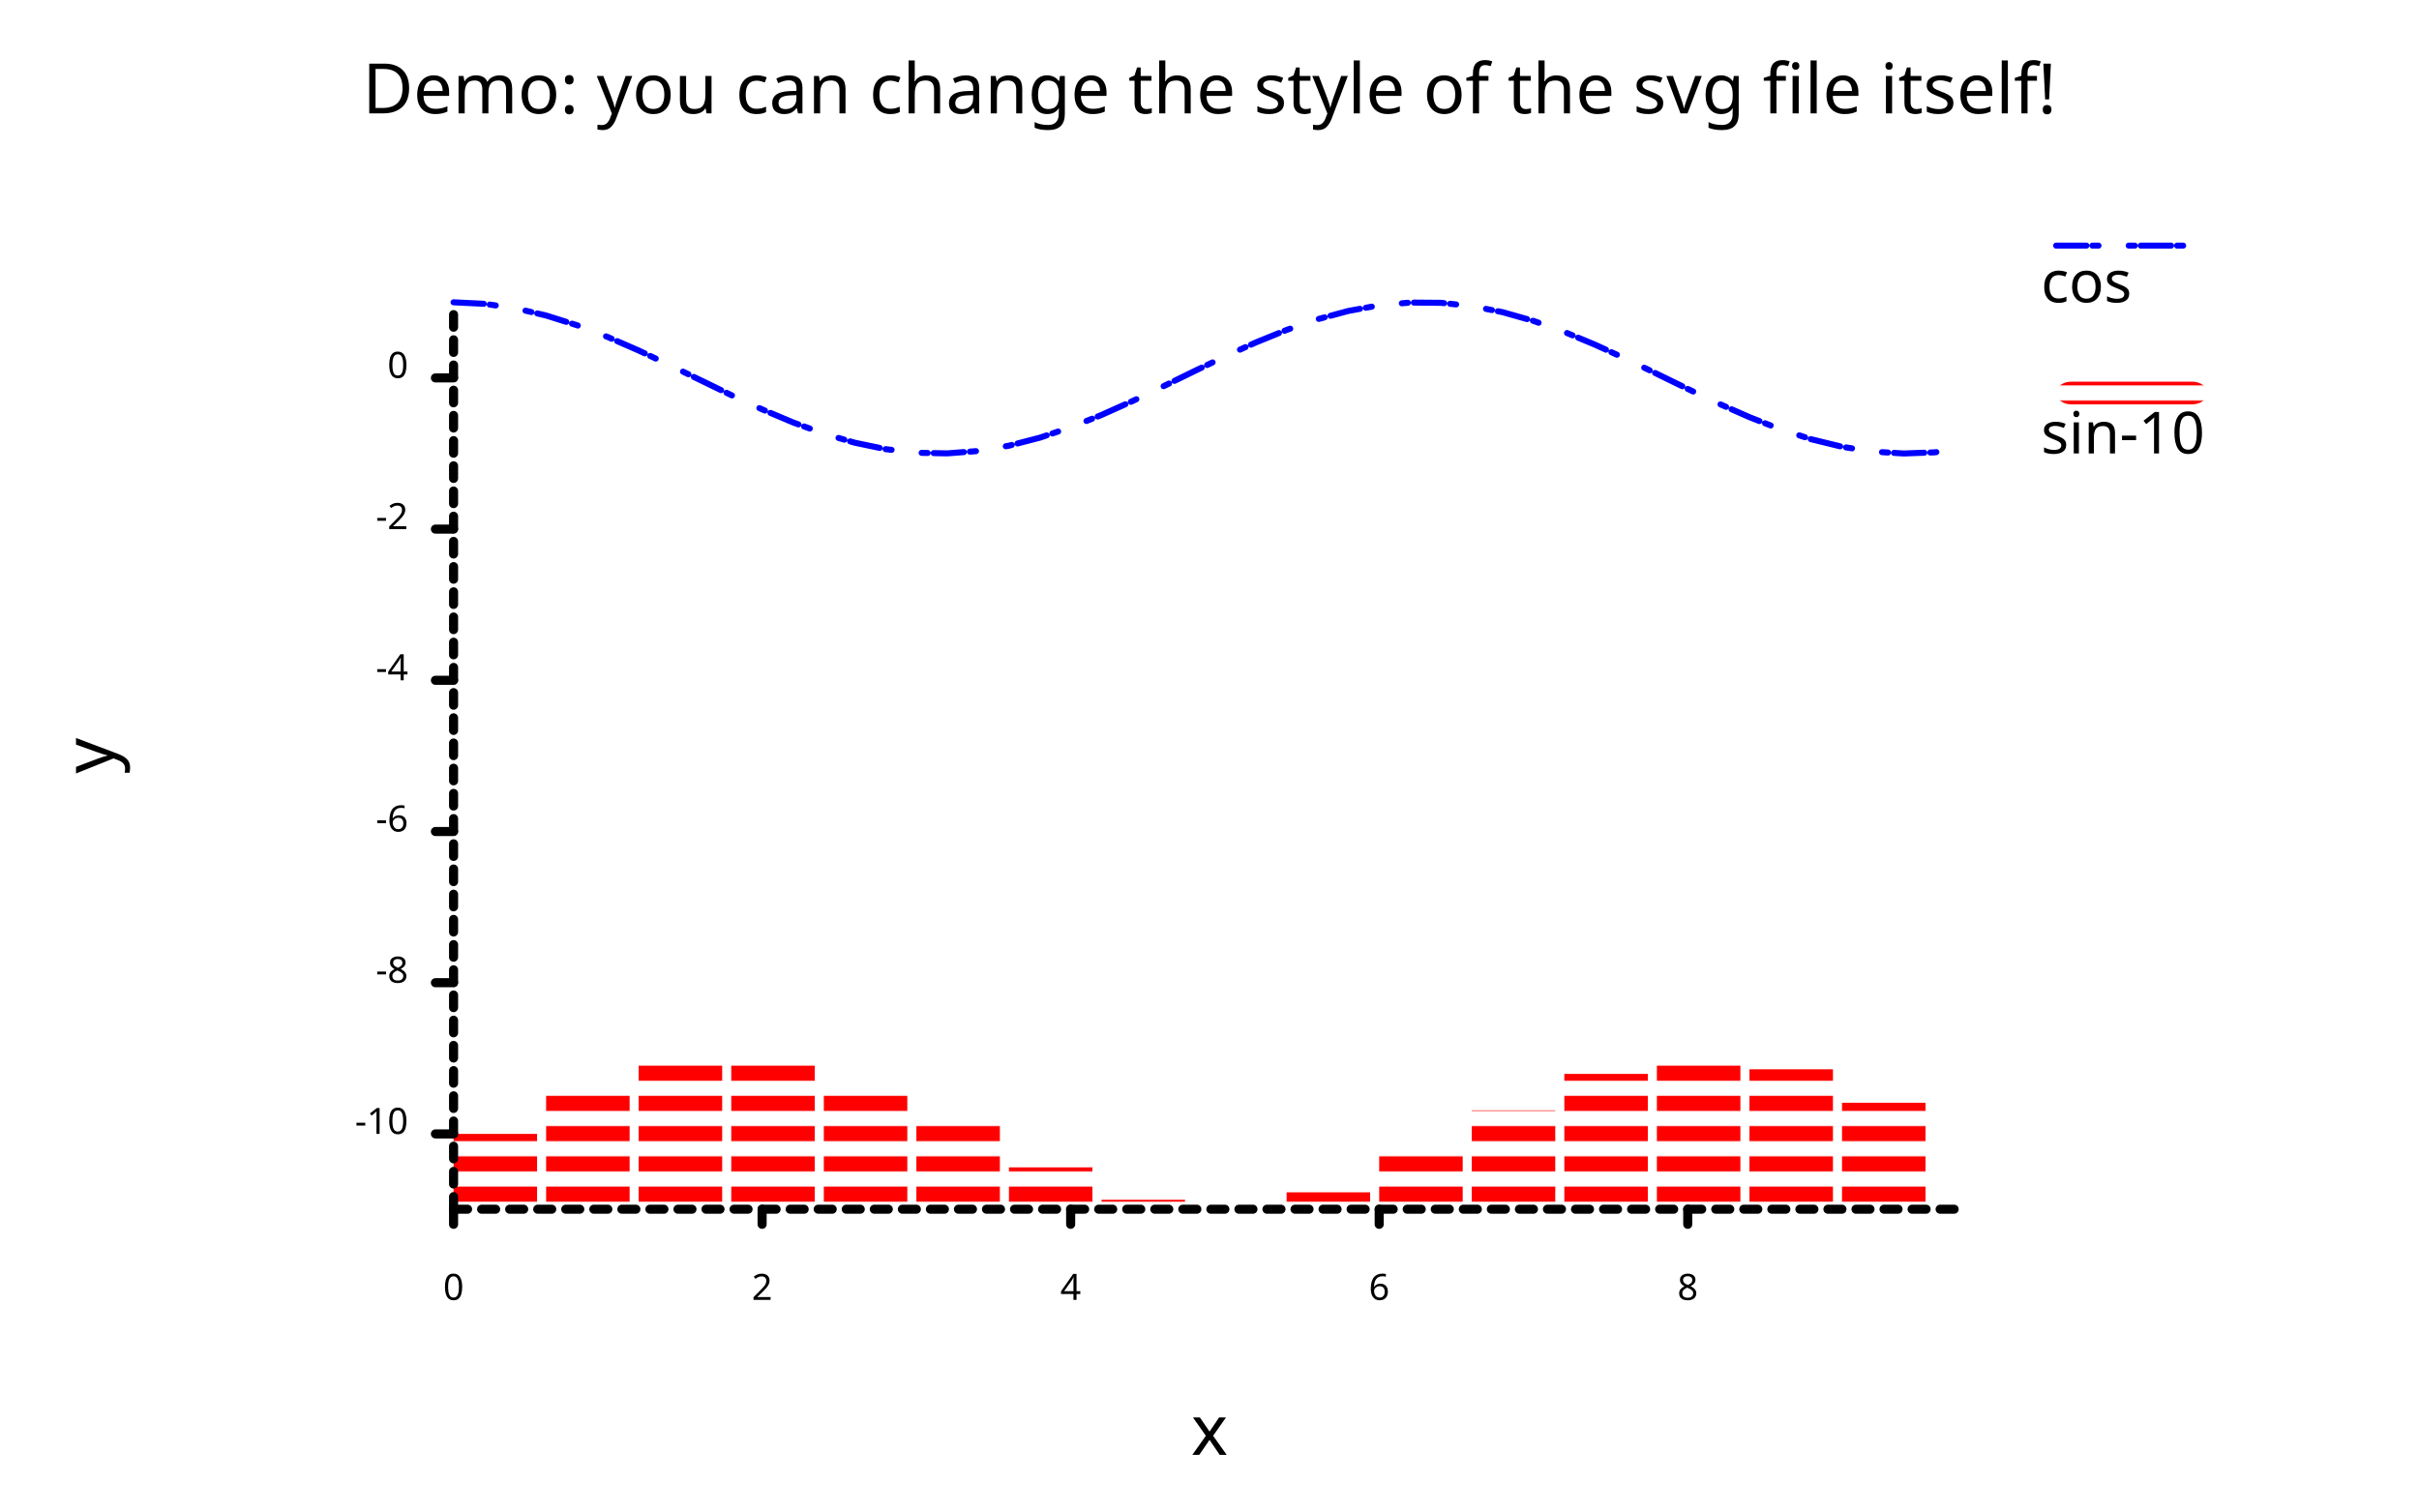
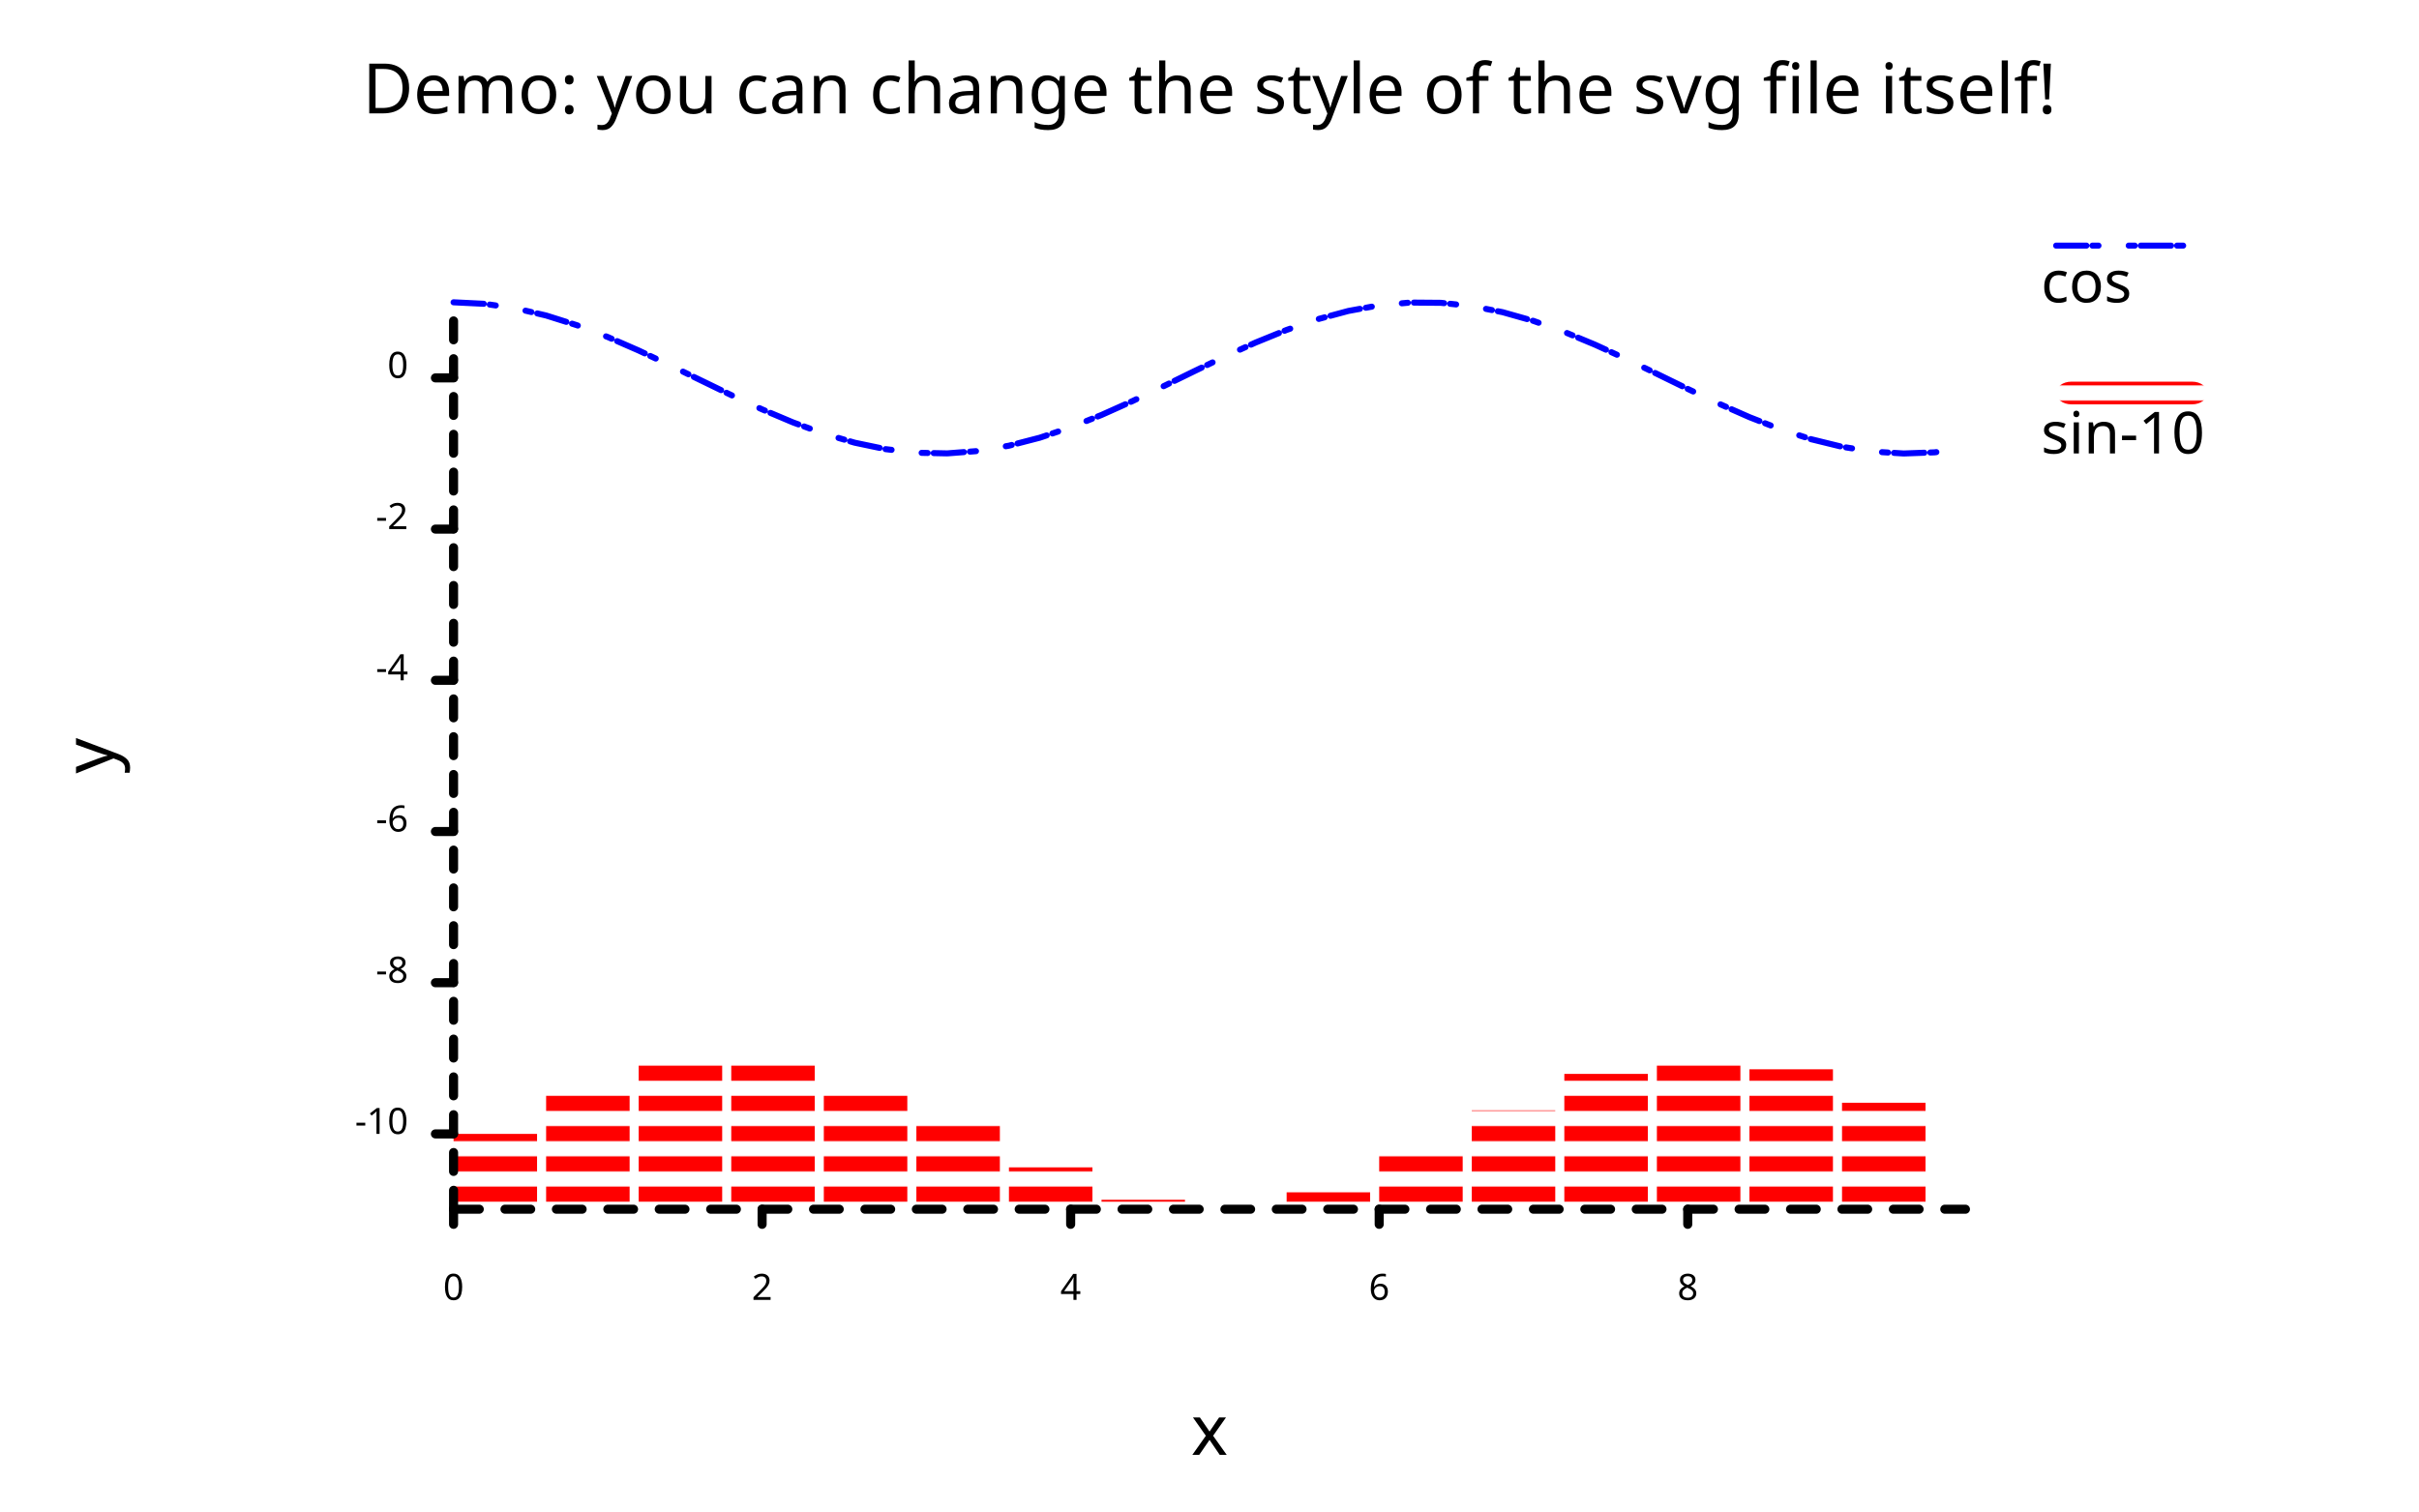
<svg xmlns="http://www.w3.org/2000/svg" width="800" class="poloto_background poloto" height="500" viewBox="0 0 800 500">
  <style>.poloto {
    stroke-linecap:round;
    stroke-linejoin:round;
    font-family: sans-serif;
    stroke-width:2;
    }
    .scatter{stroke-width:7}
    .poloto_text{fill: var(--poloto_fg_color,black);}
    .poloto_axis_lines{stroke: var(--poloto_fg_color,black);stroke-width:3;fill:none;stroke-dasharray:none}
    .poloto_background{background-color: var(--poloto_bg_color,aliceblue);}
    .poloto0stroke{stroke:  var(--poloto_color0,blue);}
    .poloto1stroke{stroke:  var(--poloto_color1,red);}
    .poloto2stroke{stroke:  var(--poloto_color2,green);}
    .poloto3stroke{stroke:  var(--poloto_color3,gold);}
    .poloto4stroke{stroke:  var(--poloto_color4,aqua);}
    .poloto5stroke{stroke:  var(--poloto_color5,lime);}
    .poloto6stroke{stroke:  var(--poloto_color6,orange);}
    .poloto7stroke{stroke:  var(--poloto_color7,chocolate);}
    .poloto0fill{fill:var(--poloto_color0,blue);}
    .poloto1fill{fill:var(--poloto_color1,red);}
    .poloto2fill{fill:var(--poloto_color2,green);}
    .poloto3fill{fill:var(--poloto_color3,gold);}
    .poloto4fill{fill:var(--poloto_color4,aqua);}
    .poloto5fill{fill:var(--poloto_color5,lime);}
    .poloto6fill{fill:var(--poloto_color6,orange);}
    .poloto7fill{fill:var(--poloto_color7,chocolate);}</style>
  <defs>
    <pattern id="pattern" patternUnits="userSpaceOnUse" width="50" height="50">
      <circle cx="25" cy="25" r="25" fill="black" fill-opacity="0.2" />
    </pattern>
    <pattern id="pattern2" patternUnits="userSpaceOnUse" width="10" height="10">
      <line x1="0" y1="5" x2="10" y2="5" stroke="red" stroke-width="5" />
    </pattern>
  </defs>
  <style>
        .poloto_background.poloto_background{
            fill: url(#pattern);
        }
        .poloto0stroke.poloto0stroke{
            stroke-dasharray:10 2 2;
        }
        .poloto1fill.poloto1fill{
            fill: url(#pattern2);
        }
        </style>
  <text class="poloto_text" alignment-baseline="middle" text-anchor="start" font-size="large" x="675" y="100">cos</text>
  <line class="poloto0stroke poloto0legend" stroke="black" x1="680" x2="730" y1="81.25" y2="81.25" />
  <path class="poloto0stroke" fill="none" stroke="black" d=" M 150 100 L 160.204 100.498 L 170.408 101.974 L 180.612 104.368 L 190.816 107.585 L 201.02 111.496 L 211.224 115.946 L 221.429 120.757 L 231.633 125.738 L 241.837 130.69 L 252.041 135.415 L 262.245 139.725 L 272.449 143.449 L 282.653 146.437 L 292.857 148.571 L 303.061 149.766 L 313.265 149.973 L 323.469 149.186 L 333.673 147.434 L 343.878 144.789 L 354.082 141.354 L 364.286 137.268 L 374.49 132.694 L 384.694 127.813 L 394.898 122.82 L 405.102 117.914 L 415.306 113.291 L 425.51 109.136 L 435.714 105.613 L 445.918 102.863 L 456.122 100.996 L 466.327 100.086 L 476.531 100.17 L 486.735 101.245 L 496.939 103.266 L 507.143 106.154 L 517.347 109.794 L 527.551 114.041 L 537.755 118.724 L 547.959 123.659 L 558.163 128.647 L 568.367 133.49 L 578.571 137.994 L 588.776 141.981 L 598.98 145.292 L 609.184 147.794 L 619.388 149.387 L 629.592 150.008 L 639.796 149.633 L 650 148.276" />
  <text class="poloto_text" alignment-baseline="middle" text-anchor="start" font-size="large" x="675" y="150">sin-10</text>
  <rect class="poloto1fill poloto1legend" x="680" y="126.25" width="50" height="7.5" rx="5" ry="5" />
  <g class="poloto1fill">
    <rect x="150" y="375.088" width="27.612" height="24.912" />
    <rect x="180.612" y="360.967" width="27.612" height="39.033" />
    <rect x="211.224" y="351.779" width="27.612" height="48.221" />
    <rect x="241.837" y="350.734" width="27.612" height="49.266" />
    <rect x="272.449" y="358.196" width="27.612" height="41.804" />
    <rect x="303.061" y="371.559" width="27.612" height="28.441" />
    <rect x="333.673" y="386.154" width="27.612" height="13.846" />
    <rect x="364.286" y="396.884" width="27.612" height="3.116" />
    <rect x="394.898" y="400" width="27.612" height="0" />
    <rect x="425.51" y="394.413" width="27.612" height="5.587" />
    <rect x="456.122" y="382.076" width="27.612" height="17.924" />
    <rect x="486.735" y="367.297" width="27.612" height="32.703" />
    <rect x="517.347" y="355.24" width="27.612" height="44.76" />
    <rect x="547.959" y="350.116" width="27.612" height="49.884" />
    <rect x="578.571" y="353.716" width="27.612" height="46.284" />
    <rect x="609.184" y="364.782" width="27.612" height="35.218" />
  </g>
  <text class="poloto_text" alignment-baseline="start" text-anchor="middle" font-size="x-large" x="400" y="37.5">Demo: you can change the style of the svg file itself!</text>
  <text class="poloto_text" alignment-baseline="start" text-anchor="middle" font-size="x-large" x="400" y="481.25">x</text>
  <text class="poloto_text" alignment-baseline="start" text-anchor="middle" font-size="x-large" transform="rotate(-90,37.5,250)" x="37.5" y="250">y</text>
-   <path stroke="black" fill="none" class="poloto_axis_lines" style="stroke-dasharray:4.168 4.168;stroke-dashoffset:-250.08" d=" M 150 400 L 150 100" />
-   <path stroke="black" fill="none" class="poloto_axis_lines" style="stroke-dasharray:4.638 4.638;" d=" M 150 400 L 650 400" />
+   <path stroke="black" fill="none" class="poloto_axis_lines" style="stroke-dasharray:6.252" d=" M 150 400 L 150 100" />
+   <path stroke="black" fill="none" class="poloto_axis_lines" style="stroke-dasharray:8.503;" d=" M 150 400 L 650 400" />
  <line class="poloto_axis_lines" stroke="black" x1="150" x2="150" y1="400" y2="405" />
  <text class="poloto_text" alignment-baseline="start" text-anchor="middle" x="150" y="430"> 0</text>
  <line class="poloto_axis_lines" stroke="black" x1="252.041" x2="252.041" y1="400" y2="405" />
  <text class="poloto_text" alignment-baseline="start" text-anchor="middle" x="252.041" y="430"> 2</text>
  <line class="poloto_axis_lines" stroke="black" x1="354.082" x2="354.082" y1="400" y2="405" />
  <text class="poloto_text" alignment-baseline="start" text-anchor="middle" x="354.082" y="430"> 4</text>
  <line class="poloto_axis_lines" stroke="black" x1="456.122" x2="456.122" y1="400" y2="405" />
  <text class="poloto_text" alignment-baseline="start" text-anchor="middle" x="456.122" y="430"> 6</text>
  <line class="poloto_axis_lines" stroke="black" x1="558.163" x2="558.163" y1="400" y2="405" />
  <text class="poloto_text" alignment-baseline="start" text-anchor="middle" x="558.163" y="430"> 8</text>
  <line class="poloto_axis_lines" stroke="black" x1="150" x2="144" y1="375.088" y2="375.088" />
  <text class="poloto_text" alignment-baseline="middle" text-anchor="end" x="135" y="375.088"> -10</text>
  <line class="poloto_axis_lines" stroke="black" x1="150" x2="144" y1="325.072" y2="325.072" />
  <text class="poloto_text" alignment-baseline="middle" text-anchor="end" x="135" y="325.072"> -8</text>
  <line class="poloto_axis_lines" stroke="black" x1="150" x2="144" y1="275.056" y2="275.056" />
  <text class="poloto_text" alignment-baseline="middle" text-anchor="end" x="135" y="275.056"> -6</text>
  <line class="poloto_axis_lines" stroke="black" x1="150" x2="144" y1="225.04" y2="225.04" />
  <text class="poloto_text" alignment-baseline="middle" text-anchor="end" x="135" y="225.04"> -4</text>
  <line class="poloto_axis_lines" stroke="black" x1="150" x2="144" y1="175.024" y2="175.024" />
  <text class="poloto_text" alignment-baseline="middle" text-anchor="end" x="135" y="175.024"> -2</text>
  <line class="poloto_axis_lines" stroke="black" x1="150" x2="144" y1="125.008" y2="125.008" />
  <text class="poloto_text" alignment-baseline="middle" text-anchor="end" x="135" y="125.008"> 0</text>
</svg>
